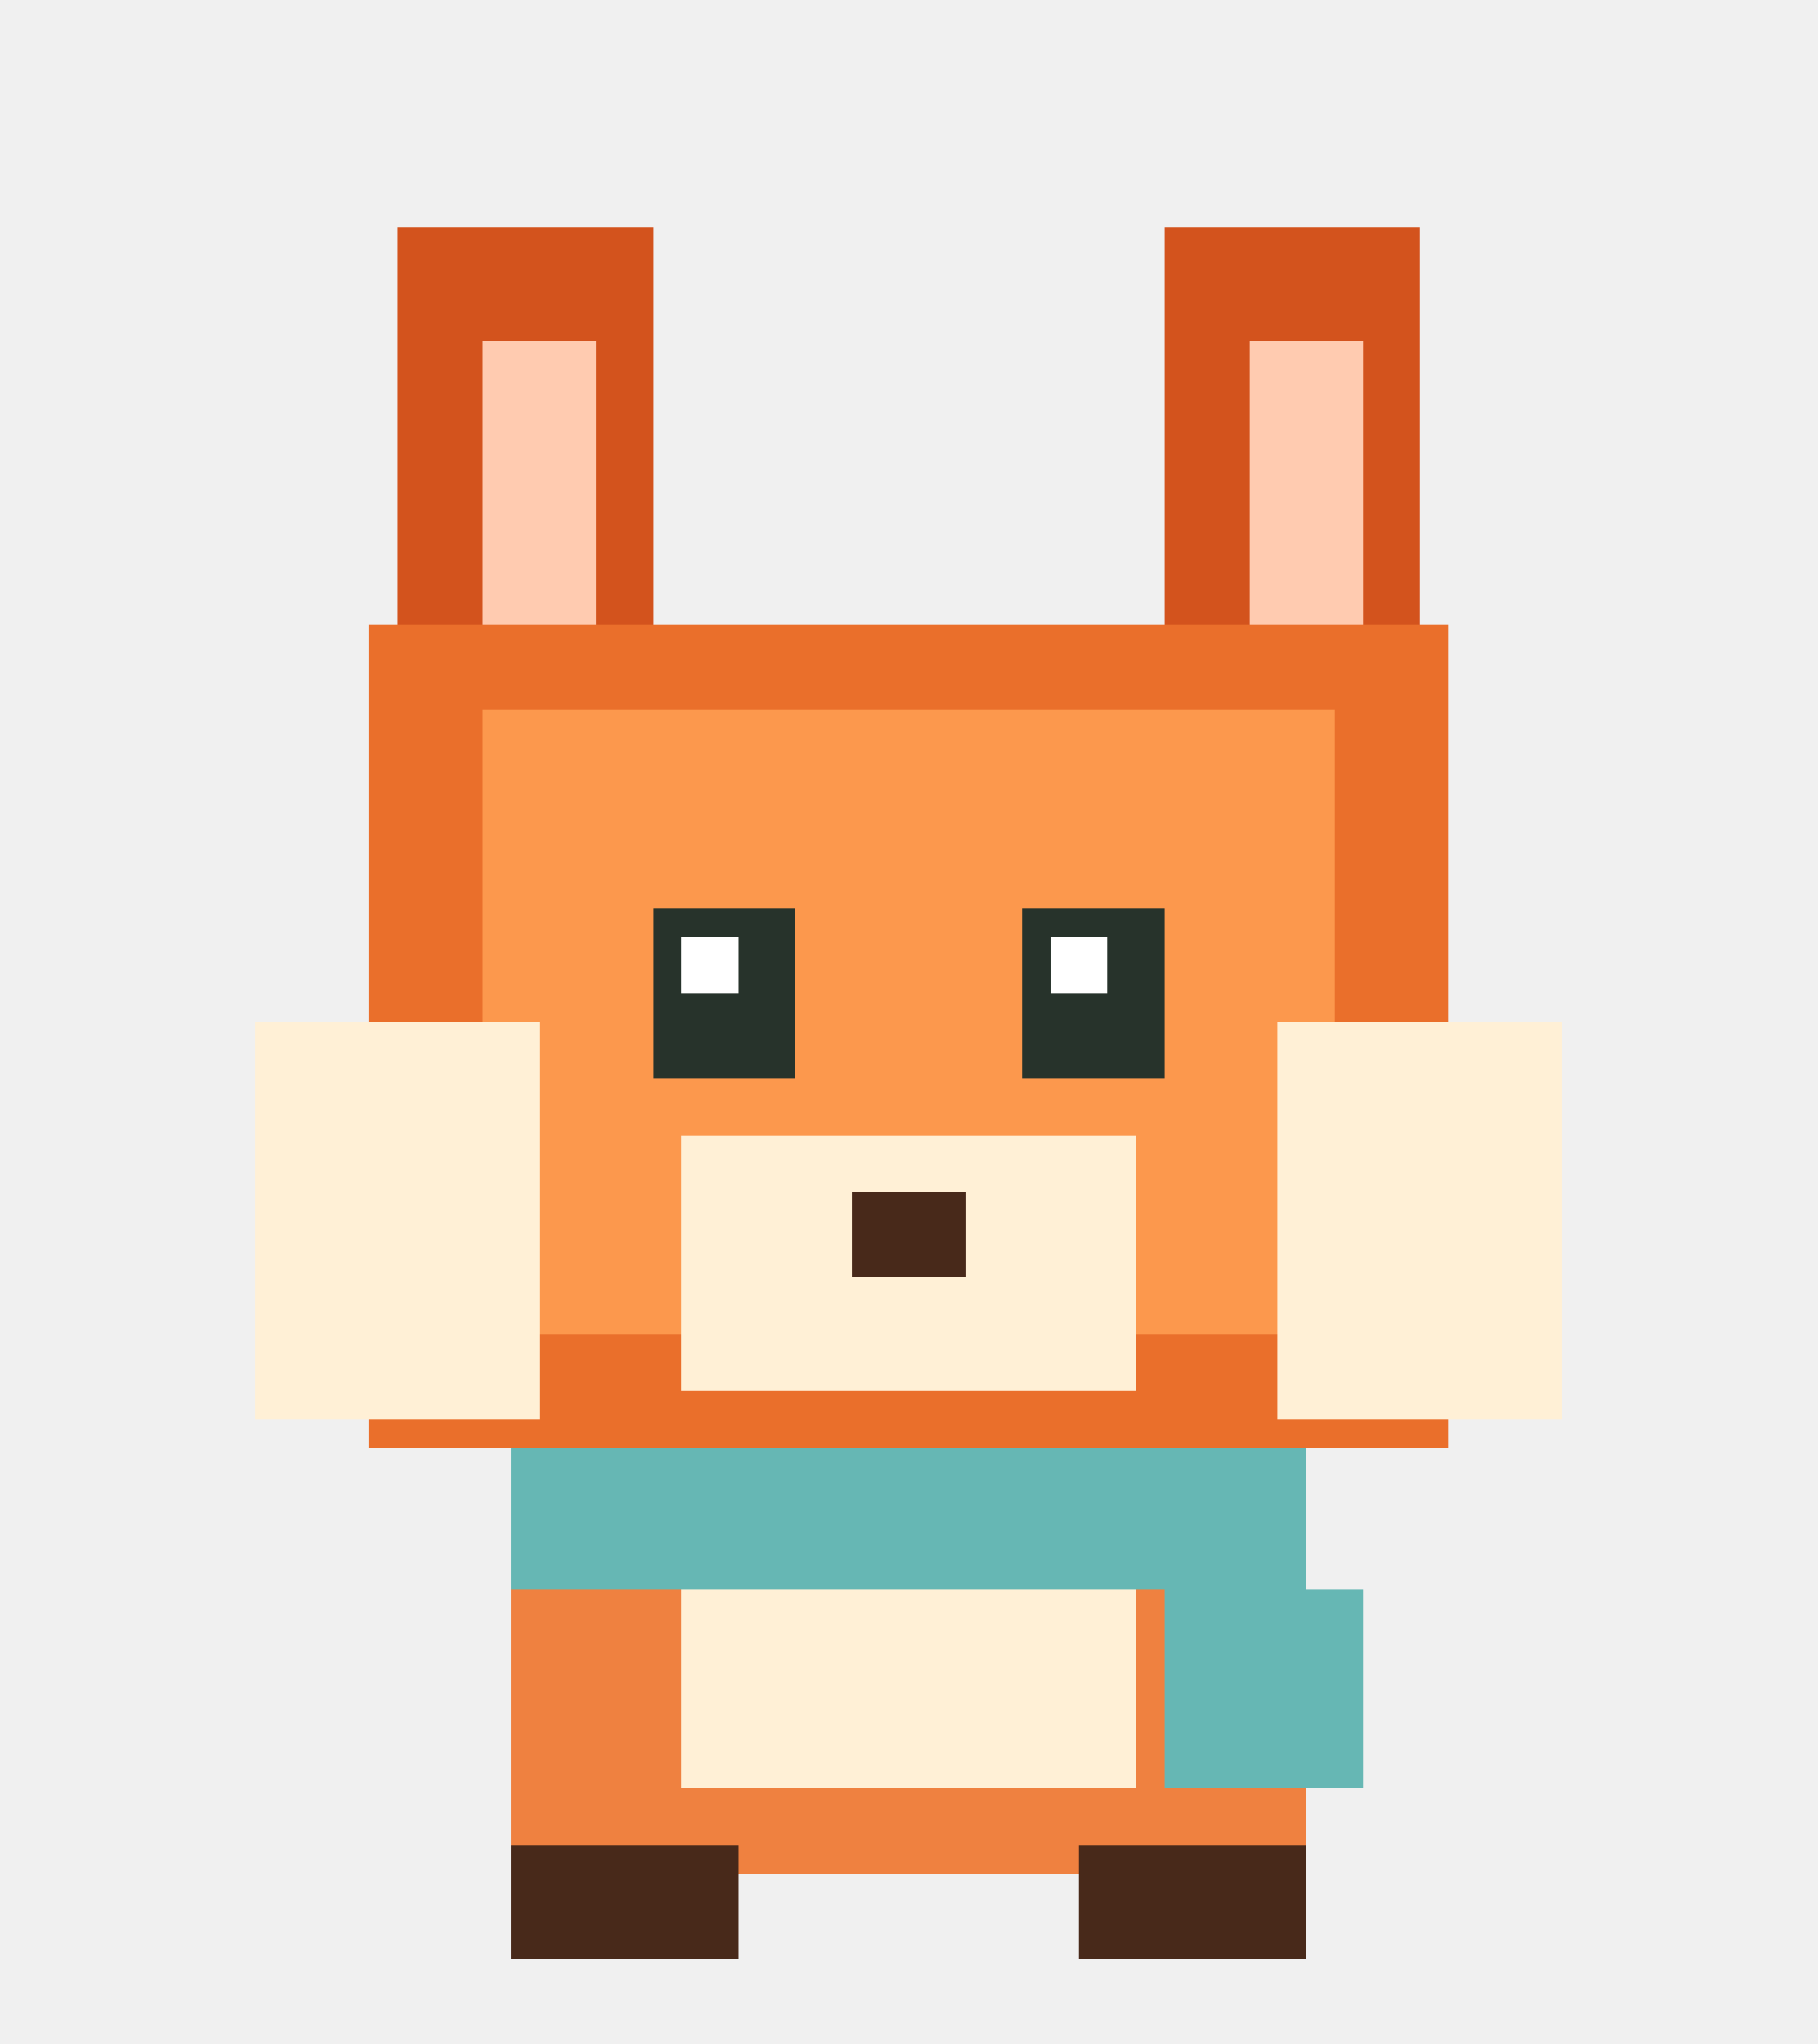
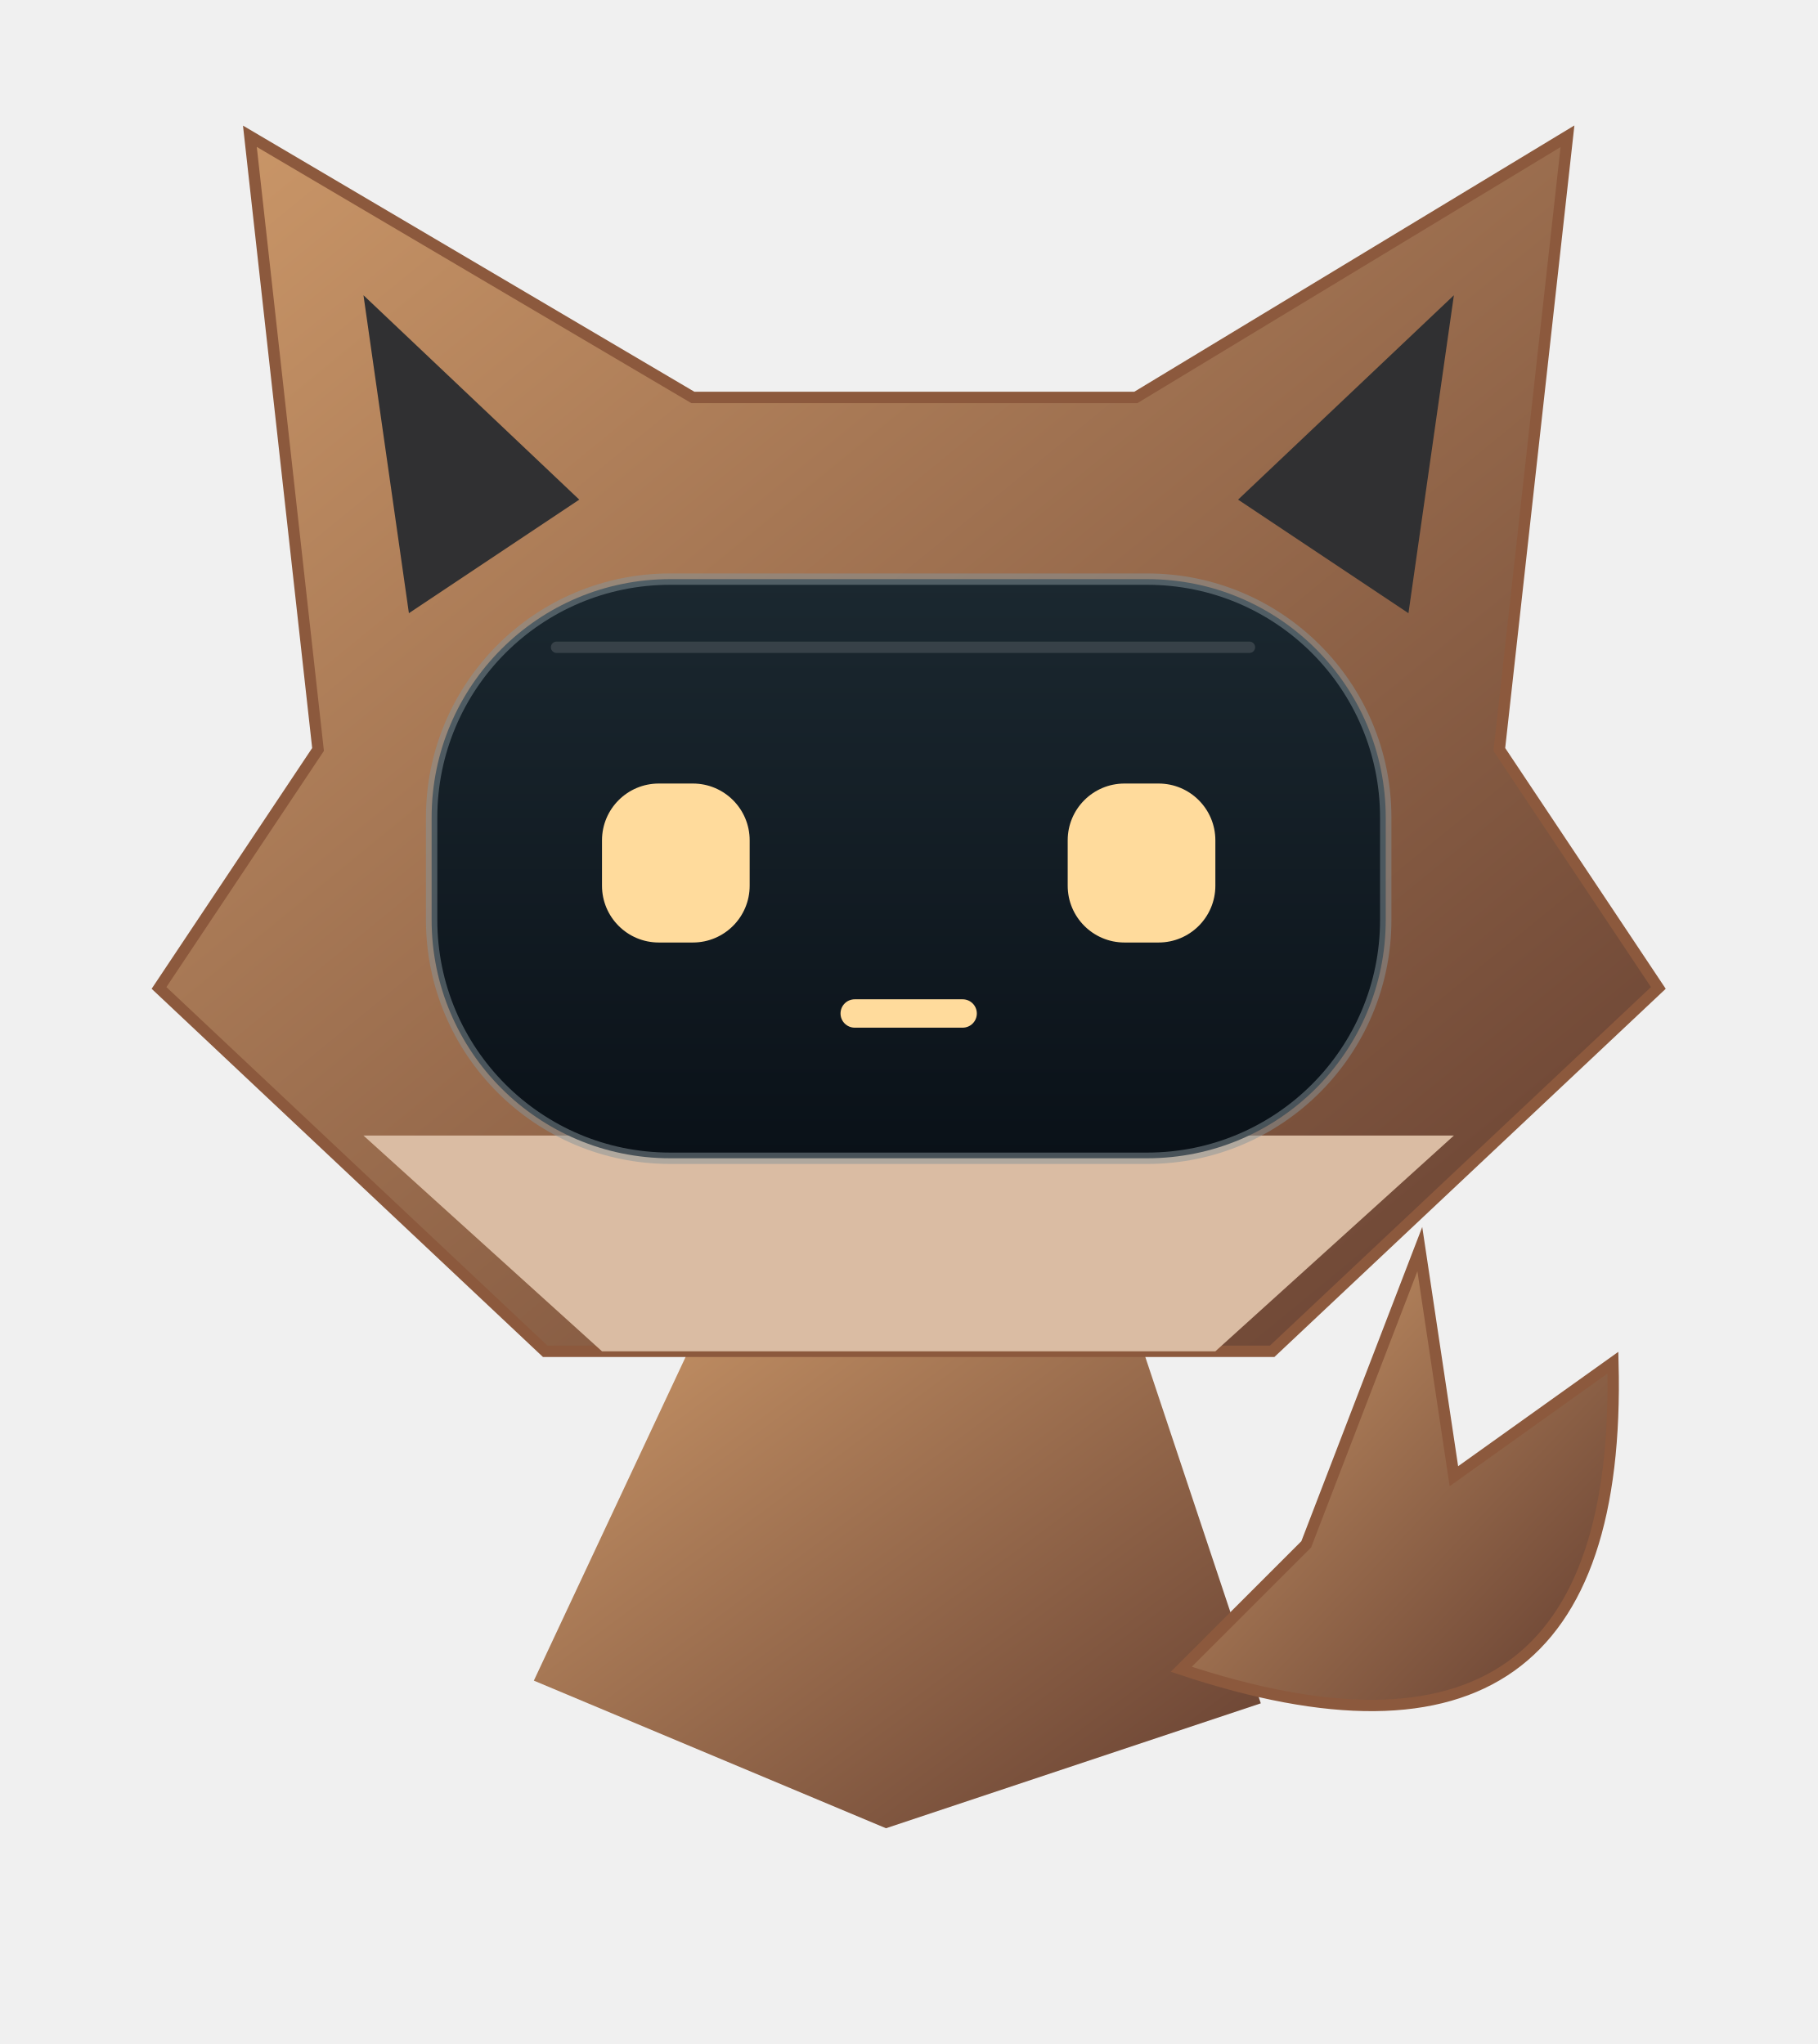
- <svg xmlns="http://www.w3.org/2000/svg" viewBox="0 0 64 72" role="img" aria-label="Pixel companion" shape-rendering="crispEdges">
-   <rect x="14" y="8" width="9" height="18" fill="#d3531d" />
-   <rect x="41" y="8" width="9" height="18" fill="#d3531d" />
-   <rect x="17" y="12" width="4" height="11" fill="#ffcbb0" />
-   <rect x="44" y="12" width="4" height="11" fill="#ffcbb0" />
-   <rect x="13" y="22" width="38" height="29" fill="#ea6f2b" />
-   <rect x="17" y="25" width="30" height="22" fill="#fc984d" />
-   <rect x="9" y="36" width="10" height="14" fill="#fff0d6" />
-   <rect x="45" y="36" width="10" height="14" fill="#fff0d6" />
-   <rect x="24" y="40" width="16" height="9" fill="#fff0d6" />
-   <rect x="23" y="32" width="5" height="6" fill="#27332b" />
-   <rect x="36" y="32" width="5" height="6" fill="#27332b" />
-   <rect x="24" y="33" width="2" height="2" fill="white" />
-   <rect x="37" y="33" width="2" height="2" fill="white" />
-   <rect x="30" y="42" width="4" height="3" fill="#48291a" />
-   <rect x="18" y="51" width="28" height="15" fill="#ef8140" />
-   <rect x="24" y="52" width="16" height="11" fill="#fff0d6" />
-   <rect x="18" y="51" width="28" height="5" fill="#66b7b4" />
-   <rect x="41" y="56" width="7" height="7" fill="#66b7b4" />
-   <rect x="18" y="65" width="8" height="4" fill="#48291a" />
-   <rect x="38" y="65" width="8" height="4" fill="#48291a" />
+ <svg xmlns="http://www.w3.org/2000/svg" viewBox="0 0 160 180" style="--accent:#ffdb9c">
+   <defs>
+     <linearGradient id="shell" x1="0" y1="0" x2="1" y2="1">
+       <stop stop-color="#cc9869" />
+       <stop offset="1" stop-color="#643e30" />
+     </linearGradient>
+     <linearGradient id="visor" x2="0" y2="1">
+       <stop stop-color="#1b2830" />
+       <stop offset="1" stop-color="#0a1118" />
+     </linearGradient>
+   </defs>
+   <path d="M62 116 99 114 111 150 78 161 47 148Z" fill="url(#shell)" />
+   <path d="M104 147 Q143 160 142 120 L128 130 125 110 115 136Z" fill="url(#shell)" stroke="#8c593d" />
+   <path d="M28 66 22 12 61 35 100 35 138 12 132 66 146 87 112 119 48 119 14 87Z" fill="url(#shell)" stroke="#8c593d" />
+   <path d="M32 26 51 44 36 54ZM128 26 109 44 124 54Z" fill="#303032" />
+   <path d="M32 100 53 119H107L128 100" fill="#dabca3" />
+   <rect x="38" y="51" width="84" height="51" rx="21" fill="url(#visor)" stroke="#87949a" stroke-opacity=".5" />
+   <path d="M49 57H110" stroke="#fff" stroke-opacity=".13" stroke-linecap="round" />
+   <g fill="#ffdb9c">
+     <rect x="53" y="69" width="13" height="14" rx="5" />
+     <rect x="94" y="69" width="13" height="14" rx="5" />
+     <rect x="74" y="88" width="12" height="2.5" rx="1.25" />
+   </g>
</svg>
